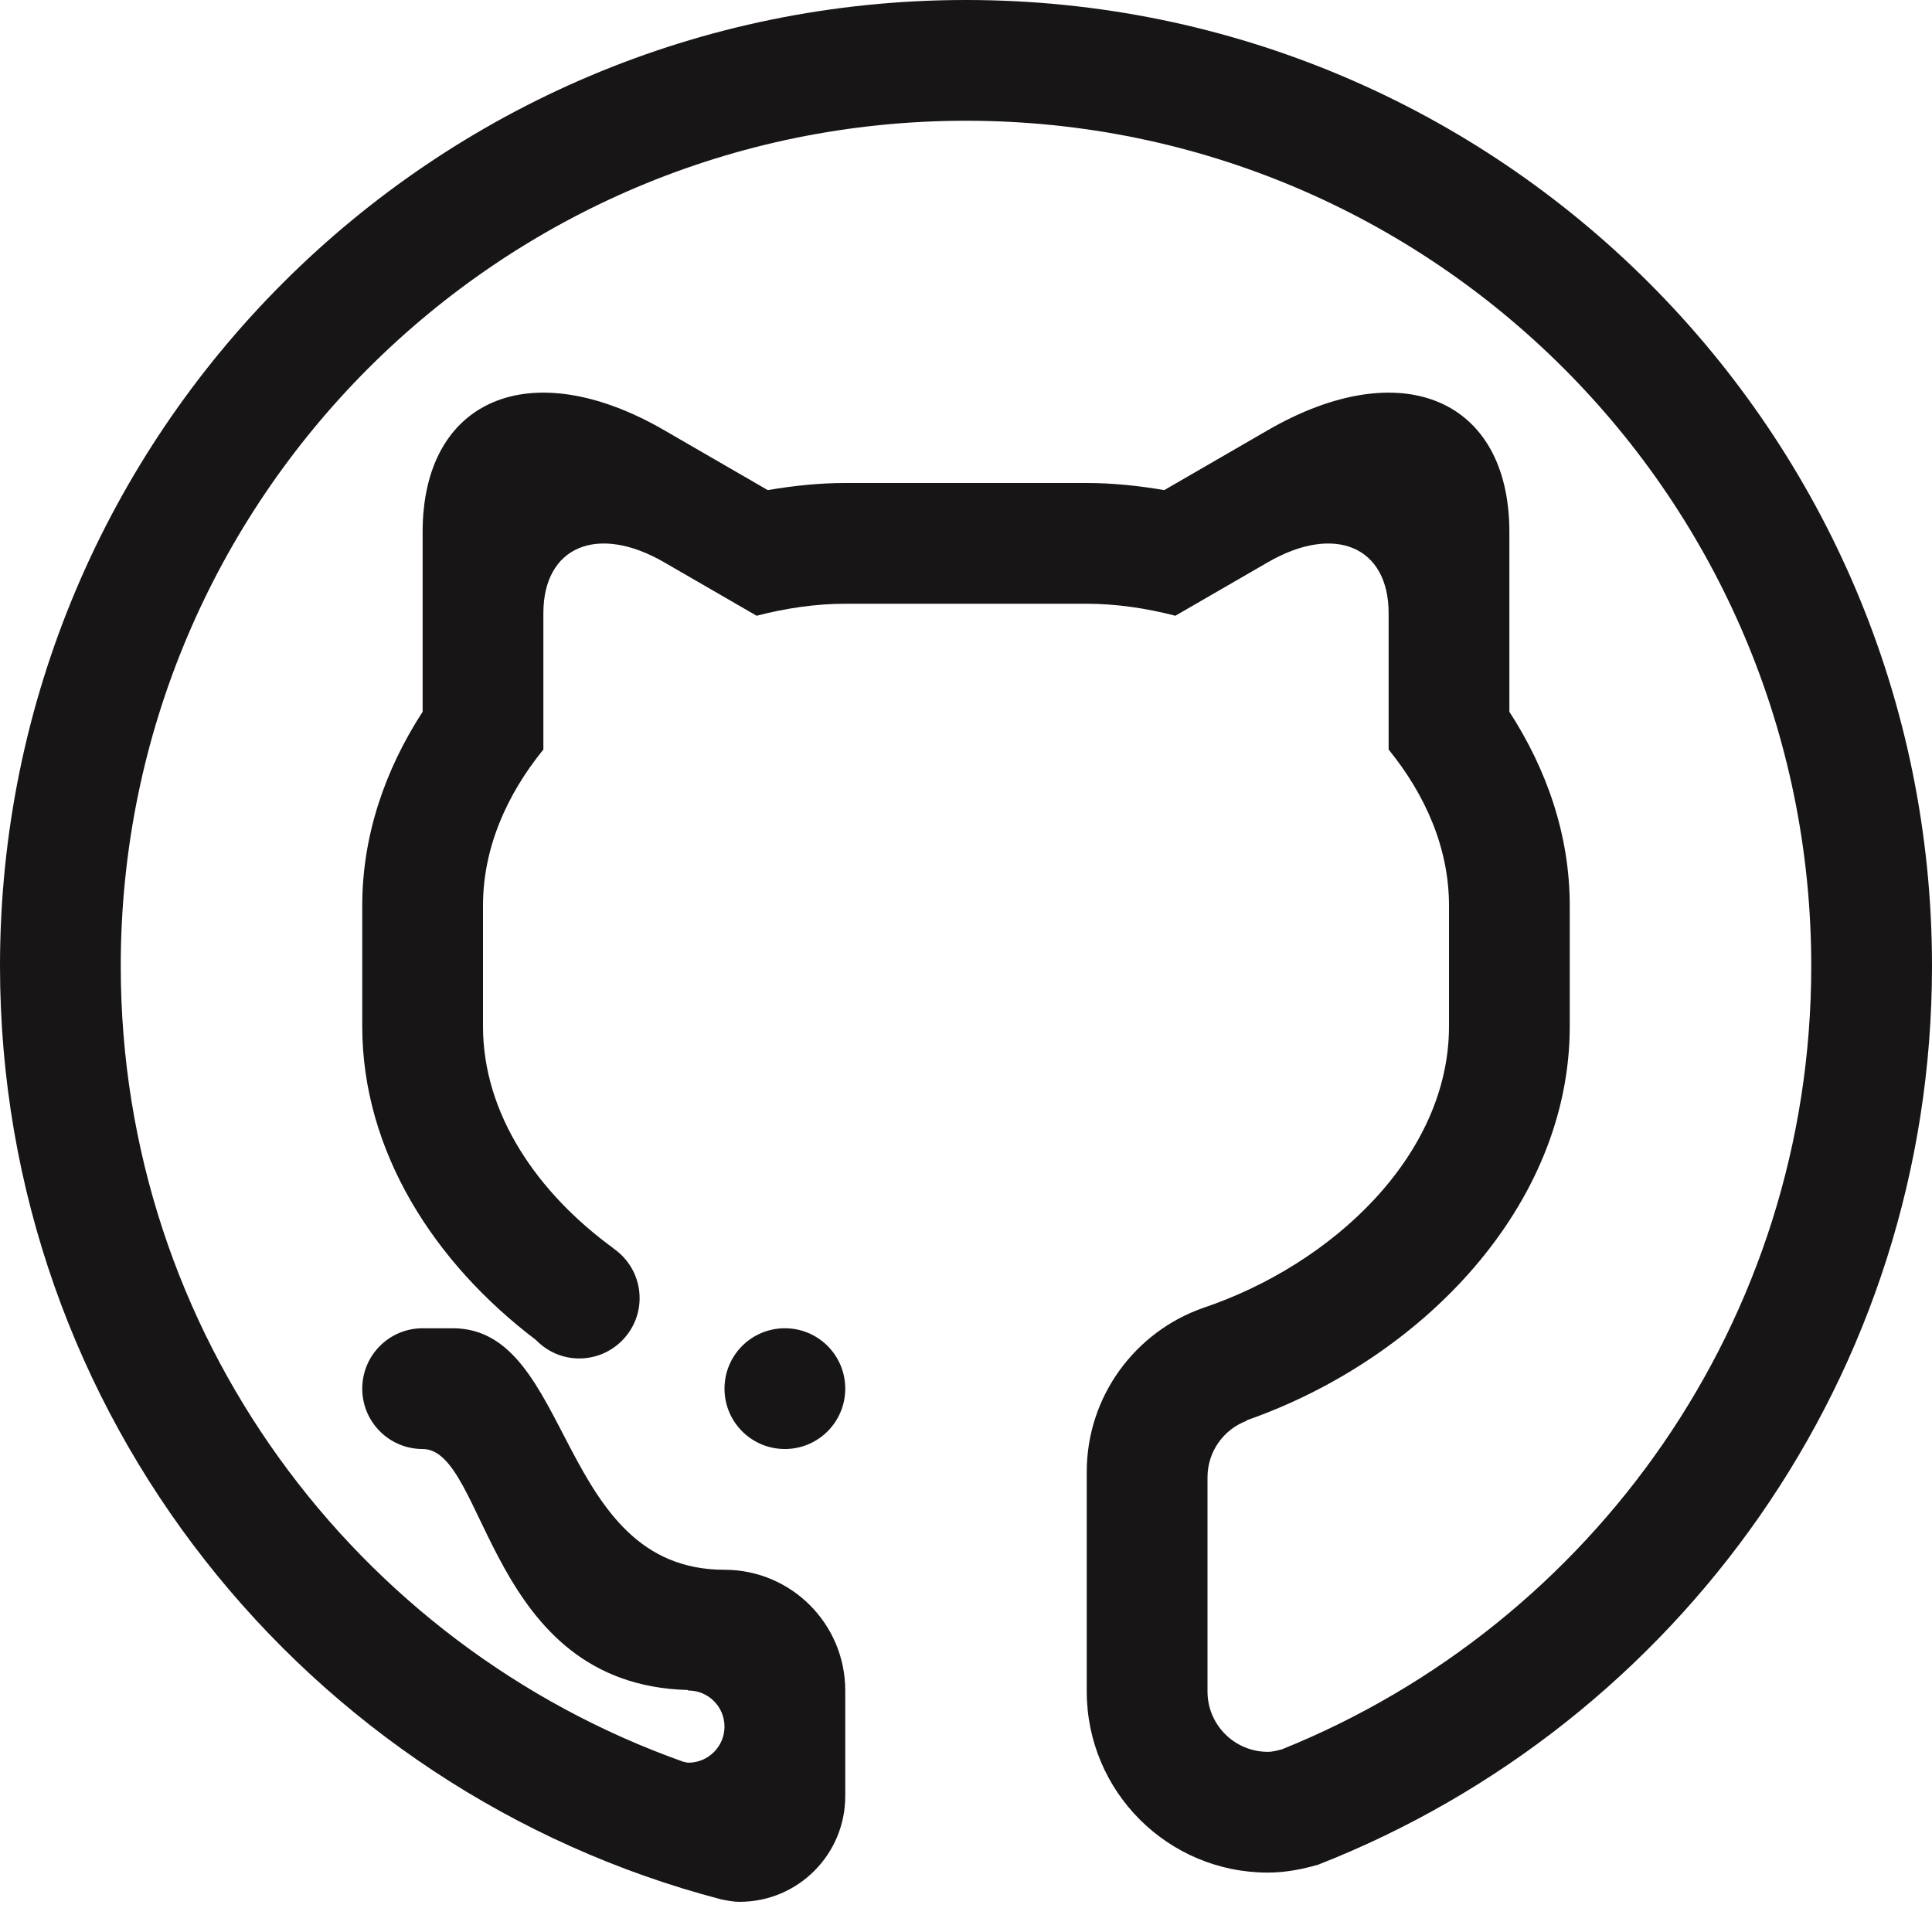
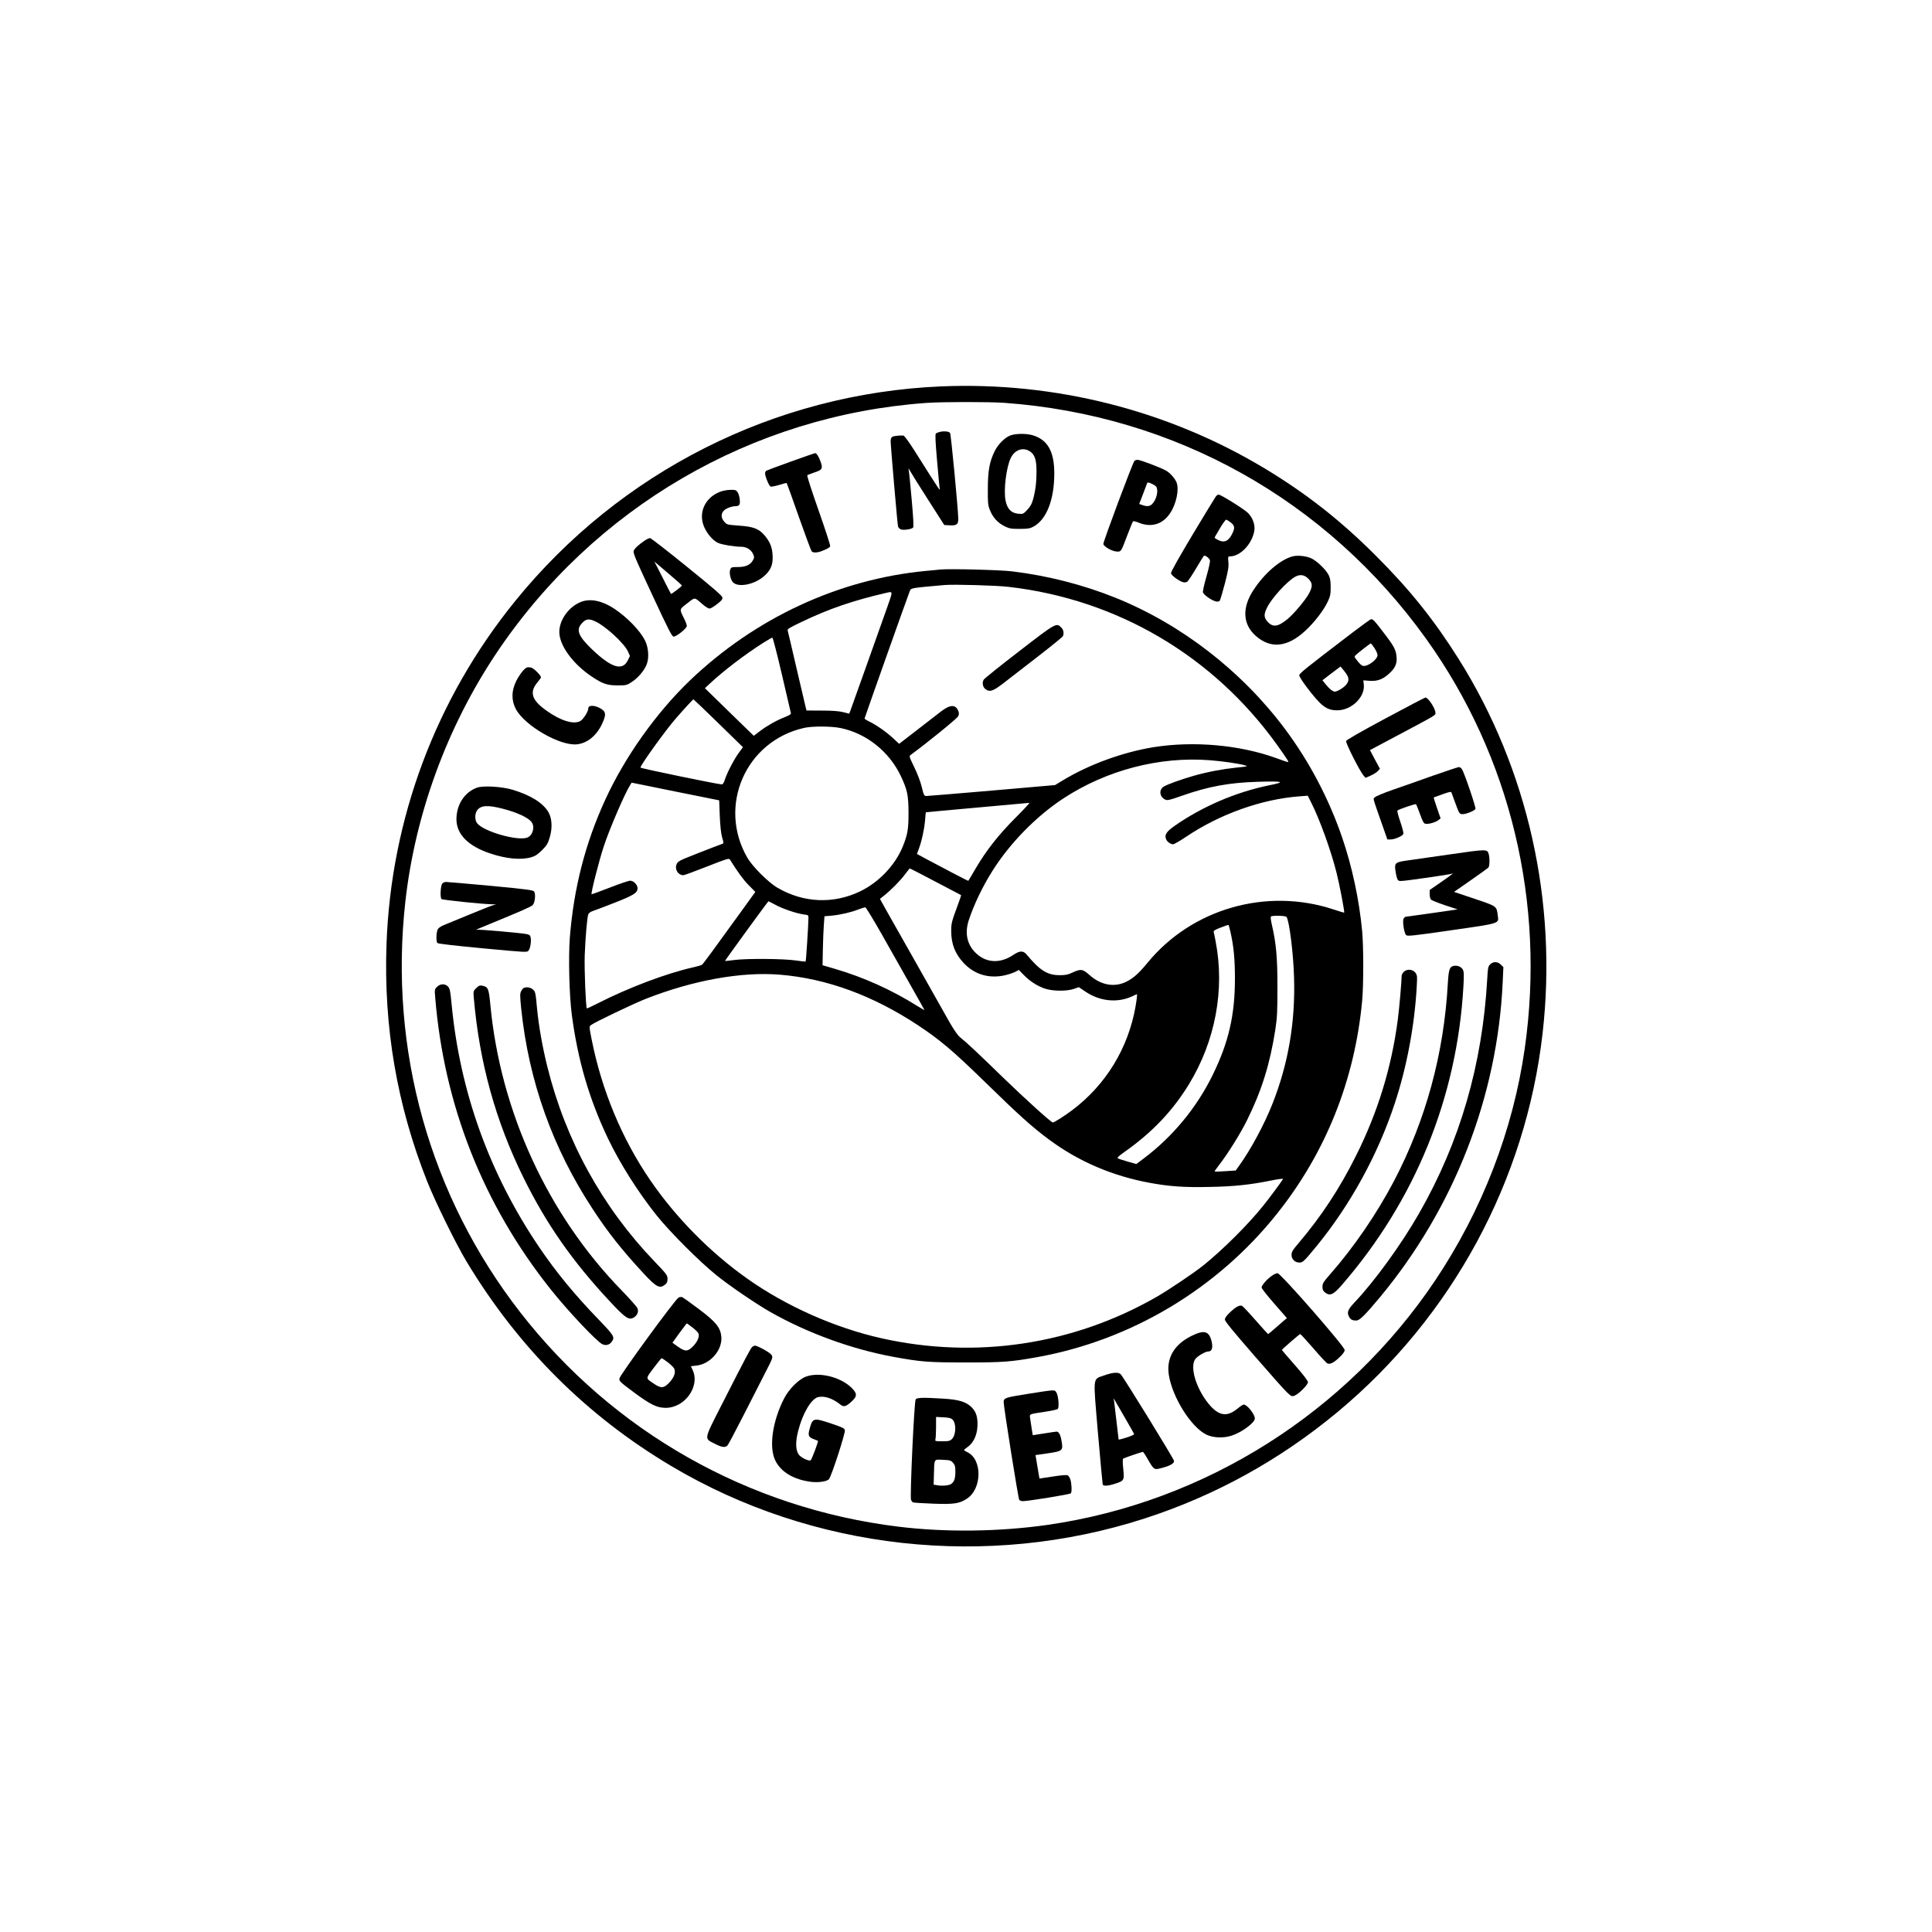
- <svg xmlns="http://www.w3.org/2000/svg" version="1.1" id="Layer_12" x="0px" y="0px" width="512px" height="512px" viewBox="0 0 512 512" enable-background="new 0 0 512 512" xml:space="preserve">
-   <path fill-rule="evenodd" clip-rule="evenodd" fill="#171515" d="M192,368.004c0-8.844,7.156-16,16-16s16,7.156,16,16  s-7.156,16-16,16S192,376.848,192,368.004L192,368.004z M349.328,494.16c-4.266,1.219-8.672,2.094-13.328,2.094  c-26.516,0-48-21.484-48-48v-58.188c0-20.094,12.898-37.156,30.797-43.438C353.164,335.082,384,306.082,384,272.004V240  c0-15.164-6.188-29.285-16-41.367V162.5c0-17.668-14.328-23.719-32-13.496l-24.516,14.176C303.633,161.145,295.703,160,288,160h-64  c-7.699,0-15.633,1.145-23.484,3.18L176,149.004c-17.668-10.223-32-4.172-32,13.496v36.133c-9.812,12.082-16,26.203-16,41.367  v32.004c0,23.281,14.488,44.188,34.578,58.812l-0.02,0.031c4.172,2.859,6.945,7.688,6.945,13.156c0,8.828-7.176,16-16,16  c-4.52,0-8.574-1.891-11.48-4.906C115.004,334.629,96,305.035,96,272.004V240c0-18.523,6.012-35.977,16-51.375v-47.633  c0-35.336,28.645-47.438,64-26.996l27.461,15.887C210.309,128.719,217.172,128,224,128h64c6.828,0,13.688,0.719,20.539,1.883  L336,113.996c35.359-20.441,64-8.34,64,26.996v47.633c9.984,15.398,16,32.852,16,51.375v32.004  c0,47.609-39.25,88.141-85.531,104.359c-0.055,0.047-0.109,0.172-0.188,0.188c-6.016,2.312-10.281,8.125-10.281,14.953v56.75  c0,8.844,7.156,16,16,16c1.336,0,2.562-0.375,3.797-0.688C421.969,430.41,480,350.066,480,256c0-123.715-100.281-224-224-224  C132.285,32,32,132.285,32,256c0,97.41,62.254,180.066,149.121,210.895c0.445,0.047,0.852,0.234,1.316,0.234  c5.277,0,9.562-4.297,9.562-9.562c0-5.281-4.285-9.562-9.562-9.562c-0.113,0-0.113-0.094-0.191-0.141  c-53.16-1.422-53.219-63.859-70.246-63.859c-8.844,0-16-7.156-16-16s7.156-16,16-16c1.688,0,4.207,0,7.988,0  c32.02,0,27.445,64,72.012,64c17.668,0,32,14.328,32,32v28c0,15.453-12.527,28-28.004,28c-1.688,0-3.277-0.344-4.887-0.656  C81.203,474.613,0,374.926,0,256C0,114.617,114.617,0,256,0s256,114.617,256,256C512,364.41,444.508,456.848,349.328,494.16  L349.328,494.16z" />
+ <svg xmlns="http://www.w3.org/2000/svg" version="1.0" width="2000pt" height="2000pt" viewBox="0 0 2000 2000" preserveAspectRatio="xMidYMid meet">
+   <g transform="translate(0,2000) scale(0.1,-0.1)" fill="#000000" stroke="none">
+     <path d="M9740 16000 c-1718 -74 -3319 -881 -4406 -2221 -822 -1012 -1287 -2255 -1333 -3556 -30 -858 109 -1666 421 -2453 85 -214 298 -647 408 -830 536 -890 1243 -1596 2120 -2117 1464 -870 3269 -1069 4900 -542 732 237 1403 608 2000 1105 1183 985 1946 2395 2119 3919 155 1358 -153 2733 -867 3870 -254 404 -507 721 -857 1070 -365 366 -723 647 -1155 907 -1001 602 -2170 898 -3350 848z m655 -170 c1768 -127 3341 -1007 4371 -2447 871 -1217 1234 -2729 1018 -4238 -120 -842 -441 -1674 -925 -2397 -919 -1372 -2386 -2298 -4011 -2533 -504 -72 -1058 -79 -1548 -19 -1553 190 -2953 983 -3913 2217 -938 1205 -1362 2720 -1191 4252 101 905 430 1804 937 2565 1011 1515 2649 2470 4457 2599 168 12 643 12 805 1z" />
+     <path d="M9737 15531 c-21 -5 -43 -13 -49 -19 -8 -8 -5 -81 11 -264 12 -139 24 -271 27 -293 7 -44 29 -76 -255 373 -61 96 -109 163 -119 163 -36 3 -98 -4 -114 -12 -12 -7 -18 -22 -18 -47 0 -46 69 -848 76 -880 2 -12 16 -27 29 -32 28 -11 110 1 127 18 8 8 3 96 -15 299 -14 158 -28 297 -32 308 -3 11 5 0 19 -25 14 -25 98 -160 188 -300 l163 -255 52 -3 c76 -4 93 8 93 66 -1 99 -76 882 -85 891 -16 15 -56 20 -98 12z" />
+     <path d="M10461 15493 c-57 -20 -129 -92 -164 -163 -54 -111 -70 -199 -71 -385 -1 -154 1 -175 22 -226 30 -76 81 -132 150 -166 51 -25 68 -28 157 -28 84 0 107 4 141 22 137 73 218 278 218 553 0 226 -69 348 -223 394 -68 20 -172 19 -230 -1z m197 -163 c53 -33 72 -87 72 -210 0 -113 -11 -200 -37 -294 -12 -43 -28 -71 -59 -104 -42 -44 -44 -45 -95 -40 -71 7 -112 50 -129 134 -23 107 7 349 54 444 41 83 123 113 194 70z" />
+     <path d="M8185 15221 c-132 -47 -246 -90 -253 -94 -6 -5 -12 -17 -12 -27 0 -32 41 -131 57 -137 8 -3 48 5 89 17 41 13 76 22 78 19 2 -2 59 -159 125 -348 67 -190 127 -351 133 -358 14 -17 57 -16 104 2 63 25 83 37 88 51 3 8 -51 174 -120 370 -69 196 -122 359 -117 364 4 4 38 17 76 30 78 25 87 40 62 110 -20 56 -42 90 -58 89 -6 -1 -120 -40 -252 -88z" />
+     <path d="M11743 15228 c-22 -30 -324 -838 -321 -859 4 -29 95 -79 144 -79 40 0 39 -2 105 172 28 73 54 137 58 141 4 4 28 -1 52 -11 133 -57 255 -22 333 97 63 95 94 243 66 316 -16 41 -67 100 -109 123 -56 32 -268 112 -295 112 -13 0 -28 -6 -33 -12z m225 -265 c27 -36 6 -132 -40 -180 -24 -25 -55 -29 -103 -11 l-32 11 37 96 c20 53 40 104 43 114 6 16 9 16 44 2 21 -9 44 -23 51 -32z" />
+     <path d="M7454 14909 c-159 -61 -230 -222 -162 -370 33 -71 91 -137 143 -160 42 -18 167 -39 238 -39 55 0 104 -31 123 -76 14 -32 13 -38 -3 -66 -27 -47 -76 -68 -156 -68 -63 0 -68 -2 -77 -25 -11 -28 -4 -77 16 -117 40 -80 238 -46 346 59 60 58 81 113 76 202 -4 88 -28 145 -88 214 -57 65 -115 86 -263 96 -119 9 -122 9 -149 40 -35 39 -37 83 -4 116 23 23 81 45 121 45 39 1 48 15 43 68 -3 28 -12 62 -22 76 -15 23 -23 26 -74 25 -32 0 -80 -9 -108 -20z" />
+     <path d="M12588 14863 c-8 -10 -117 -189 -242 -397 -142 -238 -226 -387 -224 -400 3 -23 84 -82 126 -93 14 -3 32 -1 41 4 9 5 50 67 91 136 41 69 78 129 82 133 11 10 56 -22 63 -46 4 -12 -11 -79 -35 -165 -24 -83 -40 -154 -37 -167 7 -26 92 -86 135 -94 17 -4 32 -1 39 8 5 7 29 87 53 178 35 137 41 175 36 223 -5 53 -4 57 15 57 109 0 231 129 254 267 9 59 -16 132 -65 182 -37 38 -281 191 -305 191 -7 0 -19 -8 -27 -17z m148 -268 c44 -33 49 -56 26 -107 -40 -89 -85 -112 -152 -78 -39 20 -41 22 -27 43 7 12 33 55 56 95 24 39 48 72 54 72 5 0 25 -11 43 -25z" />
+     <path d="M6674 14404 c-62 -42 -98 -75 -112 -101 -12 -23 1 -55 189 -459 173 -372 205 -434 223 -434 30 0 136 86 136 110 0 12 -13 46 -29 78 -49 99 -51 92 34 157 84 65 69 66 160 -12 27 -24 59 -43 70 -43 11 0 46 21 78 46 46 36 58 50 55 69 -2 18 -97 100 -368 319 -201 163 -372 296 -381 296 -9 0 -34 -12 -55 -26z m385 -465 c1 -8 -109 -92 -113 -87 -2 1 -41 78 -87 169 l-85 166 142 -121 c79 -67 143 -124 143 -127z" />
+     <path d="M13383 14241 c-129 -33 -295 -176 -409 -352 -118 -181 -109 -352 24 -470 155 -138 328 -121 514 51 93 85 190 211 232 300 26 56 31 76 31 150 0 64 -5 95 -20 125 -26 55 -120 146 -178 174 -51 25 -142 35 -194 22z m165 -236 c39 -42 41 -73 7 -141 -32 -65 -159 -217 -227 -273 -99 -81 -152 -88 -208 -25 -36 42 -38 72 -6 139 45 98 210 279 295 325 51 28 97 20 139 -25z" />
+     <path d="M9730 14104 c-19 -2 -84 -9 -145 -14 -903 -86 -1766 -487 -2443 -1134 -349 -335 -674 -792 -877 -1236 -206 -448 -326 -916 -366 -1425 -16 -206 -6 -603 21 -805 62 -466 179 -867 373 -1274 125 -261 310 -554 503 -796 138 -173 450 -485 624 -624 138 -111 412 -297 555 -378 384 -218 841 -384 1268 -463 295 -54 367 -59 757 -59 382 0 466 6 737 55 973 175 1863 707 2482 1484 505 633 805 1383 882 2205 15 161 15 559 0 720 -30 324 -105 673 -207 970 -138 402 -338 783 -590 1121 -448 601 -1073 1085 -1754 1360 -338 136 -701 229 -1070 274 -127 16 -661 29 -750 19z m710 -179 c1125 -129 2120 -715 2781 -1637 47 -65 93 -132 103 -149 22 -38 32 -39 -115 14 -381 137 -854 178 -1269 112 -318 -52 -667 -179 -937 -343 l-81 -49 -654 -57 c-359 -31 -664 -56 -678 -56 -23 0 -27 7 -48 93 -13 54 -45 139 -78 206 -52 107 -54 114 -37 126 162 118 481 377 491 399 11 22 11 33 2 57 -28 68 -84 66 -176 -4 -38 -30 -152 -117 -252 -195 l-184 -142 -66 61 c-72 66 -170 134 -244 170 -27 13 -48 27 -48 31 0 7 442 1254 468 1319 13 33 11 32 362 63 96 8 532 -4 660 -19z m-1254 -207 c-68 -192 -372 -1047 -385 -1081 l-10 -25 -63 16 c-43 11 -114 16 -221 16 l-158 1 -9 35 c-5 19 -48 202 -95 405 -47 204 -88 378 -91 388 -5 15 20 30 138 86 286 138 537 224 883 304 70 16 69 21 11 -145z m-1092 -700 c49 -211 91 -390 93 -399 4 -12 -13 -23 -64 -43 -90 -36 -180 -87 -257 -145 l-63 -48 -253 246 -253 247 44 41 c146 137 367 306 564 431 44 28 85 51 90 51 6 1 50 -171 99 -381z m-656 -506 l253 -247 -40 -54 c-48 -64 -122 -205 -146 -278 -11 -36 -22 -53 -33 -53 -38 0 -842 166 -842 174 0 26 265 394 370 513 106 121 173 193 179 193 3 -1 120 -112 259 -248z m1260 -48 c269 -54 507 -243 628 -499 67 -143 78 -196 79 -380 0 -170 -9 -222 -59 -347 -79 -194 -246 -370 -441 -465 -279 -134 -589 -120 -858 38 -92 53 -258 219 -310 309 -311 537 -18 1209 588 1345 84 19 279 18 373 -1z m3828 -334 c139 -11 295 -34 359 -52 38 -11 35 -12 -84 -24 -150 -16 -299 -44 -444 -85 -126 -36 -277 -90 -312 -113 -50 -33 -41 -106 17 -133 22 -11 42 -7 169 38 278 98 491 137 790 146 266 8 294 -1 119 -36 -348 -71 -699 -222 -987 -425 -77 -54 -99 -89 -83 -130 10 -29 47 -56 74 -56 10 0 71 35 135 78 347 234 779 388 1168 418 l91 7 30 -60 c93 -182 209 -504 268 -738 32 -128 85 -406 79 -413 -1 -1 -49 13 -106 32 -696 232 -1471 10 -1931 -552 -88 -107 -145 -158 -217 -194 -124 -62 -263 -37 -381 67 -71 65 -91 67 -176 28 -48 -23 -73 -28 -134 -28 -128 0 -204 48 -342 213 -35 43 -71 42 -138 -3 -135 -91 -279 -85 -386 17 -93 88 -119 206 -76 340 52 159 143 351 246 513 181 288 455 567 736 751 448 293 996 435 1516 394z m-5075 -575 c4 -97 13 -183 23 -218 20 -72 21 -66 -11 -78 -16 -5 -122 -46 -237 -91 -196 -77 -210 -84 -222 -115 -22 -52 16 -114 71 -113 11 1 121 41 245 90 197 78 226 87 235 73 86 -136 138 -208 195 -266 l69 -70 -116 -161 c-330 -457 -424 -584 -436 -593 -6 -5 -48 -17 -92 -27 -280 -63 -670 -211 -988 -373 -59 -30 -110 -54 -112 -52 -11 13 -27 399 -22 549 7 189 25 392 37 426 5 11 23 25 41 31 19 6 122 45 229 87 202 79 240 104 240 151 0 36 -41 78 -76 78 -16 0 -112 -32 -213 -72 -101 -39 -185 -70 -187 -68 -9 9 77 348 128 501 61 184 219 549 273 632 l14 22 453 -92 453 -91 6 -160z m3060 -22 c-176 -177 -302 -337 -412 -525 -40 -68 -73 -125 -75 -126 -2 -3 -208 104 -451 234 l-81 44 19 51 c30 79 57 203 65 295 4 46 7 84 8 85 0 1 240 23 531 49 292 26 535 48 541 49 6 0 -59 -70 -145 -156z m-827 -660 c144 -75 263 -138 265 -139 2 -2 -15 -52 -37 -111 -61 -165 -65 -181 -65 -262 0 -132 39 -233 127 -328 113 -122 267 -167 434 -128 34 8 80 24 101 34 l38 20 49 -50 c61 -63 132 -110 209 -139 79 -31 234 -34 312 -7 l51 18 65 -44 c149 -102 331 -122 485 -52 l52 24 0 -22 c0 -12 -7 -60 -15 -107 -76 -432 -308 -811 -655 -1072 -74 -56 -187 -128 -201 -128 -17 0 -277 235 -518 468 -262 255 -370 356 -443 415 -25 20 -63 76 -112 161 -40 72 -122 217 -181 321 -59 105 -138 244 -175 310 -37 66 -105 185 -150 265 -45 80 -111 197 -147 260 l-64 115 38 30 c72 56 175 160 221 223 25 34 48 62 51 62 2 0 122 -61 265 -137z m-1662 -237 c75 -42 223 -92 296 -102 50 -6 52 -8 51 -38 -1 -78 -25 -446 -29 -449 -3 -3 -48 2 -100 10 -123 19 -511 22 -639 5 -51 -7 -95 -11 -96 -10 -2 4 445 618 450 618 2 0 33 -15 67 -34z m1105 -306 c85 -151 220 -389 299 -529 79 -139 144 -255 144 -257 0 -2 -35 18 -77 44 -265 166 -552 295 -848 382 l-130 38 3 158 c2 88 6 202 10 254 l7 95 72 6 c93 9 201 34 278 64 33 13 66 23 73 22 7 -1 83 -126 169 -277z m4191 178 c28 -37 71 -374 78 -628 14 -459 -59 -890 -223 -1305 -83 -212 -228 -481 -348 -646 l-33 -46 -107 -7 c-59 -4 -109 -6 -111 -3 -2 2 17 30 43 63 91 116 225 331 293 469 152 308 236 579 292 935 19 127 22 183 22 445 0 308 -13 450 -60 653 -8 35 -12 68 -8 73 8 14 150 11 162 -3z m-583 -144 c36 -155 49 -290 49 -494 0 -378 -65 -660 -229 -995 -165 -339 -414 -641 -716 -868 l-76 -57 -88 25 c-49 14 -95 29 -103 34 -10 6 8 23 67 65 285 200 500 425 669 702 273 447 373 980 276 1479 -8 44 -17 87 -20 97 -4 13 13 23 73 46 43 17 79 29 81 27 2 -2 9 -29 17 -61z m-4660 -454 c485 -40 964 -216 1432 -526 222 -147 361 -265 668 -564 382 -373 505 -483 686 -618 306 -226 653 -375 1043 -447 207 -38 361 -48 624 -42 251 5 409 22 629 66 72 15 129 22 125 16 -21 -35 -146 -204 -212 -285 -158 -195 -410 -445 -610 -607 -101 -81 -361 -256 -490 -330 -862 -494 -1868 -645 -2844 -427 -482 108 -989 333 -1391 618 -383 271 -737 630 -1002 1016 -295 430 -504 933 -609 1463 -25 127 -25 131 -7 145 35 28 439 221 563 270 492 194 994 285 1395 252z" />
+     <path d="M10551 13259 c-193 -148 -358 -281 -367 -294 -20 -31 -11 -79 19 -100 46 -32 78 -20 198 73 63 49 223 172 355 275 133 103 245 194 248 203 12 32 5 66 -19 89 -49 50 -55 47 -434 -246z" />
+     <path d="M6022 13772 c-129 -46 -232 -186 -232 -314 0 -137 136 -326 330 -458 116 -78 163 -95 271 -95 94 0 97 1 152 37 65 44 128 118 152 182 26 67 18 175 -18 246 -52 103 -183 238 -317 328 -122 81 -243 108 -338 74z m143 -206 c106 -49 299 -228 336 -311 l20 -46 -21 -43 c-55 -114 -168 -81 -366 107 -143 136 -172 202 -117 267 46 55 76 60 148 26z" />
+     <path d="M14008 13457 c-512 -391 -558 -428 -558 -449 0 -11 33 -63 73 -116 154 -204 210 -246 322 -245 147 1 287 138 273 266 l-5 44 67 -5 c79 -5 134 15 199 74 63 56 85 105 78 174 -6 74 -26 111 -137 255 -92 121 -105 135 -127 135 -6 0 -89 -60 -185 -133z m220 -165 c17 -26 32 -59 32 -73 0 -51 -118 -132 -159 -109 -11 5 -34 28 -51 51 -32 40 -33 41 -14 59 23 22 147 119 154 119 3 1 20 -20 38 -47z m-309 -243 c49 -61 52 -94 15 -139 -27 -31 -91 -70 -117 -70 -20 0 -60 33 -96 79 l-31 39 92 71 c51 39 94 71 95 71 1 0 20 -23 42 -51z" />
+     <path d="M5454 13090 c-27 -10 -76 -73 -109 -138 -51 -101 -53 -199 -6 -290 90 -174 462 -388 636 -367 107 13 200 90 257 210 42 91 42 122 -1 152 -64 44 -141 49 -141 10 0 -33 -52 -115 -84 -132 -69 -37 -204 4 -351 110 -152 108 -177 190 -90 293 19 22 35 45 35 51 0 19 -70 89 -98 99 -15 5 -37 6 -48 2z" />
+     <path d="M14343 12563 c-263 -141 -404 -222 -408 -234 -7 -20 141 -311 180 -357 l21 -24 51 22 c28 12 62 33 74 46 l24 25 -52 97 -51 97 310 165 c378 201 368 195 368 220 0 45 -77 161 -104 159 -6 0 -192 -97 -413 -216z" />
+     <path d="M14830 11969 c-140 -50 -327 -116 -415 -146 -88 -31 -169 -64 -180 -75 -23 -21 -32 17 75 -290 l52 -148 33 0 c43 0 124 35 132 57 4 10 -9 63 -31 126 -21 60 -34 112 -30 116 15 14 186 72 193 66 3 -3 22 -50 41 -103 30 -82 39 -98 59 -100 32 -5 100 15 130 37 l24 19 -37 107 c-20 59 -36 108 -34 110 2 1 43 16 91 33 64 23 89 29 92 19 3 -6 22 -59 43 -117 35 -97 40 -105 66 -108 34 -4 132 34 140 55 6 16 -115 373 -140 410 -8 13 -22 23 -32 22 -9 0 -132 -41 -272 -90z" />
+     <path d="M4937 11846 c-129 -48 -211 -174 -212 -326 0 -155 120 -278 347 -354 168 -57 323 -71 428 -40 41 12 67 29 111 73 49 49 61 69 79 130 30 98 25 199 -13 264 -56 96 -186 176 -372 232 -112 33 -306 44 -368 21z m268 -218 c151 -39 266 -93 299 -140 35 -49 11 -135 -44 -158 -96 -40 -453 61 -521 148 -26 34 -25 101 2 136 39 50 110 54 264 14z" />
+     <path d="M15000 11154 c-201 -29 -402 -58 -448 -64 -104 -15 -116 -26 -108 -94 4 -28 11 -66 17 -83 9 -28 15 -33 43 -33 44 0 514 68 529 76 32 18 -18 -20 -120 -91 l-113 -78 0 -43 c0 -24 6 -49 14 -57 8 -8 74 -34 145 -58 l130 -43 -262 -38 c-144 -20 -267 -37 -274 -38 -7 0 -17 -9 -23 -20 -14 -25 5 -149 26 -170 13 -13 66 -8 467 50 514 74 493 67 482 153 -13 99 -7 94 -241 173 l-212 71 171 119 c94 65 176 125 184 132 14 14 16 98 4 141 -14 52 -19 52 -411 -5z" />
+     <path d="M4579 10854 c-19 -23 -25 -147 -8 -161 13 -10 418 -52 519 -54 l45 -1 -34 -10 c-19 -5 -129 -49 -245 -97 -116 -48 -233 -96 -260 -107 -26 -10 -55 -29 -62 -40 -18 -27 -22 -130 -6 -146 8 -8 185 -28 470 -55 451 -42 457 -43 473 -24 21 25 32 111 20 144 -11 29 0 27 -322 57 -119 11 -225 18 -235 15 -29 -9 5 7 136 60 307 126 427 178 444 195 24 24 34 117 14 142 -11 14 -82 23 -448 58 -239 22 -447 40 -461 40 -15 0 -33 -7 -40 -16z" />
+     <path d="M15426 10017 c-21 -21 -24 -36 -30 -148 -50 -889 -282 -1690 -706 -2430 -185 -323 -456 -697 -671 -925 -66 -70 -77 -99 -55 -142 17 -33 34 -42 77 -42 33 0 88 54 240 236 771 926 1222 2083 1275 3270 l7 152 -26 26 c-33 33 -79 35 -111 3z" />
+     <path d="M15054 10002 c-48 -7 -57 -34 -66 -180 -40 -729 -228 -1418 -558 -2049 -177 -336 -413 -682 -657 -960 -73 -83 -83 -99 -83 -133 0 -30 6 -43 26 -59 51 -40 86 -25 173 75 759 874 1194 1942 1260 3089 7 119 6 155 -5 176 -14 29 -55 47 -90 41z" />
+     <path d="M14530 9938 c-11 -12 -20 -29 -20 -37 -1 -66 -24 -333 -40 -456 -65 -496 -207 -959 -433 -1410 -168 -336 -354 -620 -591 -900 -65 -76 -76 -95 -76 -126 0 -45 36 -79 82 -79 35 0 49 14 181 175 347 425 631 943 805 1471 125 377 205 805 228 1209 6 114 5 121 -16 148 -28 35 -89 38 -120 5z" />
+     <path d="M4524 9784 c-25 -24 -26 -28 -19 -107 91 -1119 497 -2146 1193 -3021 181 -228 483 -548 539 -572 38 -16 73 -6 97 28 32 46 23 62 -135 226 -253 262 -441 491 -618 752 -514 759 -819 1605 -906 2514 -13 138 -18 163 -37 183 -30 32 -81 31 -114 -3z" />
+     <path d="M4930 9771 c-31 -30 -31 -32 -25 -103 58 -670 226 -1276 516 -1863 235 -476 505 -863 894 -1279 165 -177 199 -198 253 -160 32 22 44 58 31 91 -5 14 -79 97 -163 184 -764 783 -1256 1853 -1360 2958 -16 169 -23 185 -83 197 -27 5 -37 1 -63 -25z" />
+     <path d="M5422 9773 c-7 -3 -19 -18 -27 -34 -13 -25 -13 -45 0 -176 78 -755 326 -1449 743 -2083 157 -240 302 -422 521 -659 136 -146 170 -164 225 -120 20 16 26 29 26 60 0 38 -8 48 -136 182 -538 560 -920 1254 -1108 2015 -51 204 -89 422 -106 597 -16 175 -18 182 -47 205 -24 19 -62 25 -91 13z" />
+     <path d="M13164 6792 c-51 -37 -104 -98 -104 -120 0 -10 59 -85 131 -167 l131 -150 -30 -25 c-16 -14 -58 -51 -94 -82 -36 -32 -68 -58 -71 -58 -2 0 -60 63 -127 140 -68 78 -131 145 -141 151 -25 13 -67 -9 -130 -70 -33 -31 -49 -55 -49 -72 0 -17 88 -124 310 -379 373 -427 369 -423 408 -409 44 15 142 113 142 141 -1 15 -47 76 -135 176 -74 84 -135 155 -135 157 0 7 182 165 190 165 4 0 64 -66 135 -147 70 -82 135 -152 146 -157 27 -13 67 7 127 65 35 33 52 58 52 74 0 36 -663 795 -695 795 -12 0 -40 -13 -61 -28z" />
+     <path d="M7025 6568 c-33 -15 -609 -804 -613 -838 -3 -27 7 -37 140 -136 179 -134 248 -168 339 -168 198 0 357 221 280 390 l-19 41 54 6 c148 15 275 163 261 302 -10 94 -56 151 -237 287 -85 64 -162 118 -170 121 -8 2 -24 0 -35 -5z m146 -312 c31 -24 58 -52 61 -63 9 -34 -13 -83 -56 -128 -55 -58 -83 -59 -159 -5 l-56 40 72 100 c40 54 74 99 77 100 3 0 30 -20 61 -44z m-260 -357 c30 -22 60 -52 68 -66 19 -38 0 -93 -53 -148 -54 -57 -84 -59 -157 -9 -88 60 -88 48 -3 162 42 56 79 102 83 102 4 0 32 -18 62 -41z" />
+     <path d="M12331 6169 c-178 -89 -259 -230 -231 -404 37 -230 228 -536 386 -615 70 -35 180 -40 266 -11 106 35 238 134 238 177 0 44 -80 144 -115 144 -7 0 -33 -16 -57 -36 -108 -91 -189 -85 -286 20 -138 153 -218 390 -162 482 20 32 106 84 140 84 39 0 50 48 28 121 -27 92 -80 102 -207 38z" />
+     <path d="M7788 6058 c-17 -14 -63 -101 -313 -592 -193 -379 -188 -354 -75 -412 73 -38 110 -42 132 -16 8 9 82 148 163 307 81 160 184 361 228 447 80 156 80 157 63 183 -16 24 -144 95 -171 95 -6 0 -18 -6 -27 -12z" />
+     <path d="M11431 5762 c-122 -44 -116 8 -65 -597 25 -286 47 -526 49 -532 6 -19 57 -16 129 8 93 30 96 35 84 152 -6 56 -7 102 -2 107 9 7 192 70 206 70 3 0 27 -35 51 -78 63 -109 64 -110 145 -88 85 22 127 47 126 72 0 18 -516 856 -552 897 -22 25 -83 21 -171 -11z m220 -449 c49 -83 89 -155 89 -160 0 -5 -36 -21 -80 -35 -44 -14 -80 -23 -80 -20 0 6 -32 277 -45 382 l-6 45 17 -30 c9 -16 57 -98 105 -182z" />
+     <path d="M8340 5748 c-73 -28 -173 -128 -222 -223 -120 -232 -159 -498 -95 -638 56 -122 190 -204 373 -227 75 -9 162 3 185 27 25 27 172 479 165 508 -5 20 -26 30 -151 72 -178 58 -183 57 -217 -70 -15 -58 -6 -76 48 -96 21 -8 40 -15 41 -16 8 -4 -66 -200 -76 -203 -24 -8 -101 30 -122 60 -34 47 -36 133 -5 250 45 177 134 327 204 345 65 16 151 -12 233 -78 34 -27 58 -20 115 33 59 54 59 82 0 141 -116 114 -338 168 -476 115z" />
+     <path d="M10642 5571 c-239 -38 -252 -42 -252 -87 0 -49 151 -998 161 -1010 6 -8 24 -14 38 -14 53 0 485 70 496 81 13 13 9 100 -5 145 -7 19 -19 38 -28 42 -10 5 -73 0 -154 -13 l-137 -21 -5 25 c-3 15 -10 58 -16 96 -6 39 -13 82 -16 96 l-5 26 126 18 c156 23 162 28 144 129 -11 65 -28 96 -52 96 -7 0 -65 -9 -129 -19 l-117 -18 -10 61 c-5 34 -13 82 -16 107 -8 54 -20 48 155 75 63 9 121 22 129 28 18 14 8 138 -14 172 -19 29 -7 30 -293 -15z" />
+     <path d="M9479 5514 c-15 -18 -61 -1005 -48 -1040 4 -12 14 -24 22 -27 9 -3 102 -9 209 -13 213 -8 271 1 348 52 157 104 160 407 4 481 -19 9 -34 19 -34 22 0 3 17 18 38 33 57 40 94 116 100 205 6 96 -11 156 -59 204 -57 57 -130 80 -289 90 -212 13 -275 12 -291 -7z m380 -208 c42 -38 39 -159 -4 -202 -21 -21 -33 -24 -101 -24 -74 0 -76 1 -70 23 3 12 6 69 6 126 l0 103 74 -4 c55 -2 80 -8 95 -22z m7 -449 c20 -23 24 -39 24 -92 0 -76 -14 -111 -51 -131 -29 -14 -95 -18 -145 -8 l-29 5 3 107 c4 164 -2 155 93 150 74 -3 83 -6 105 -31z" />
+   </g>
</svg>
